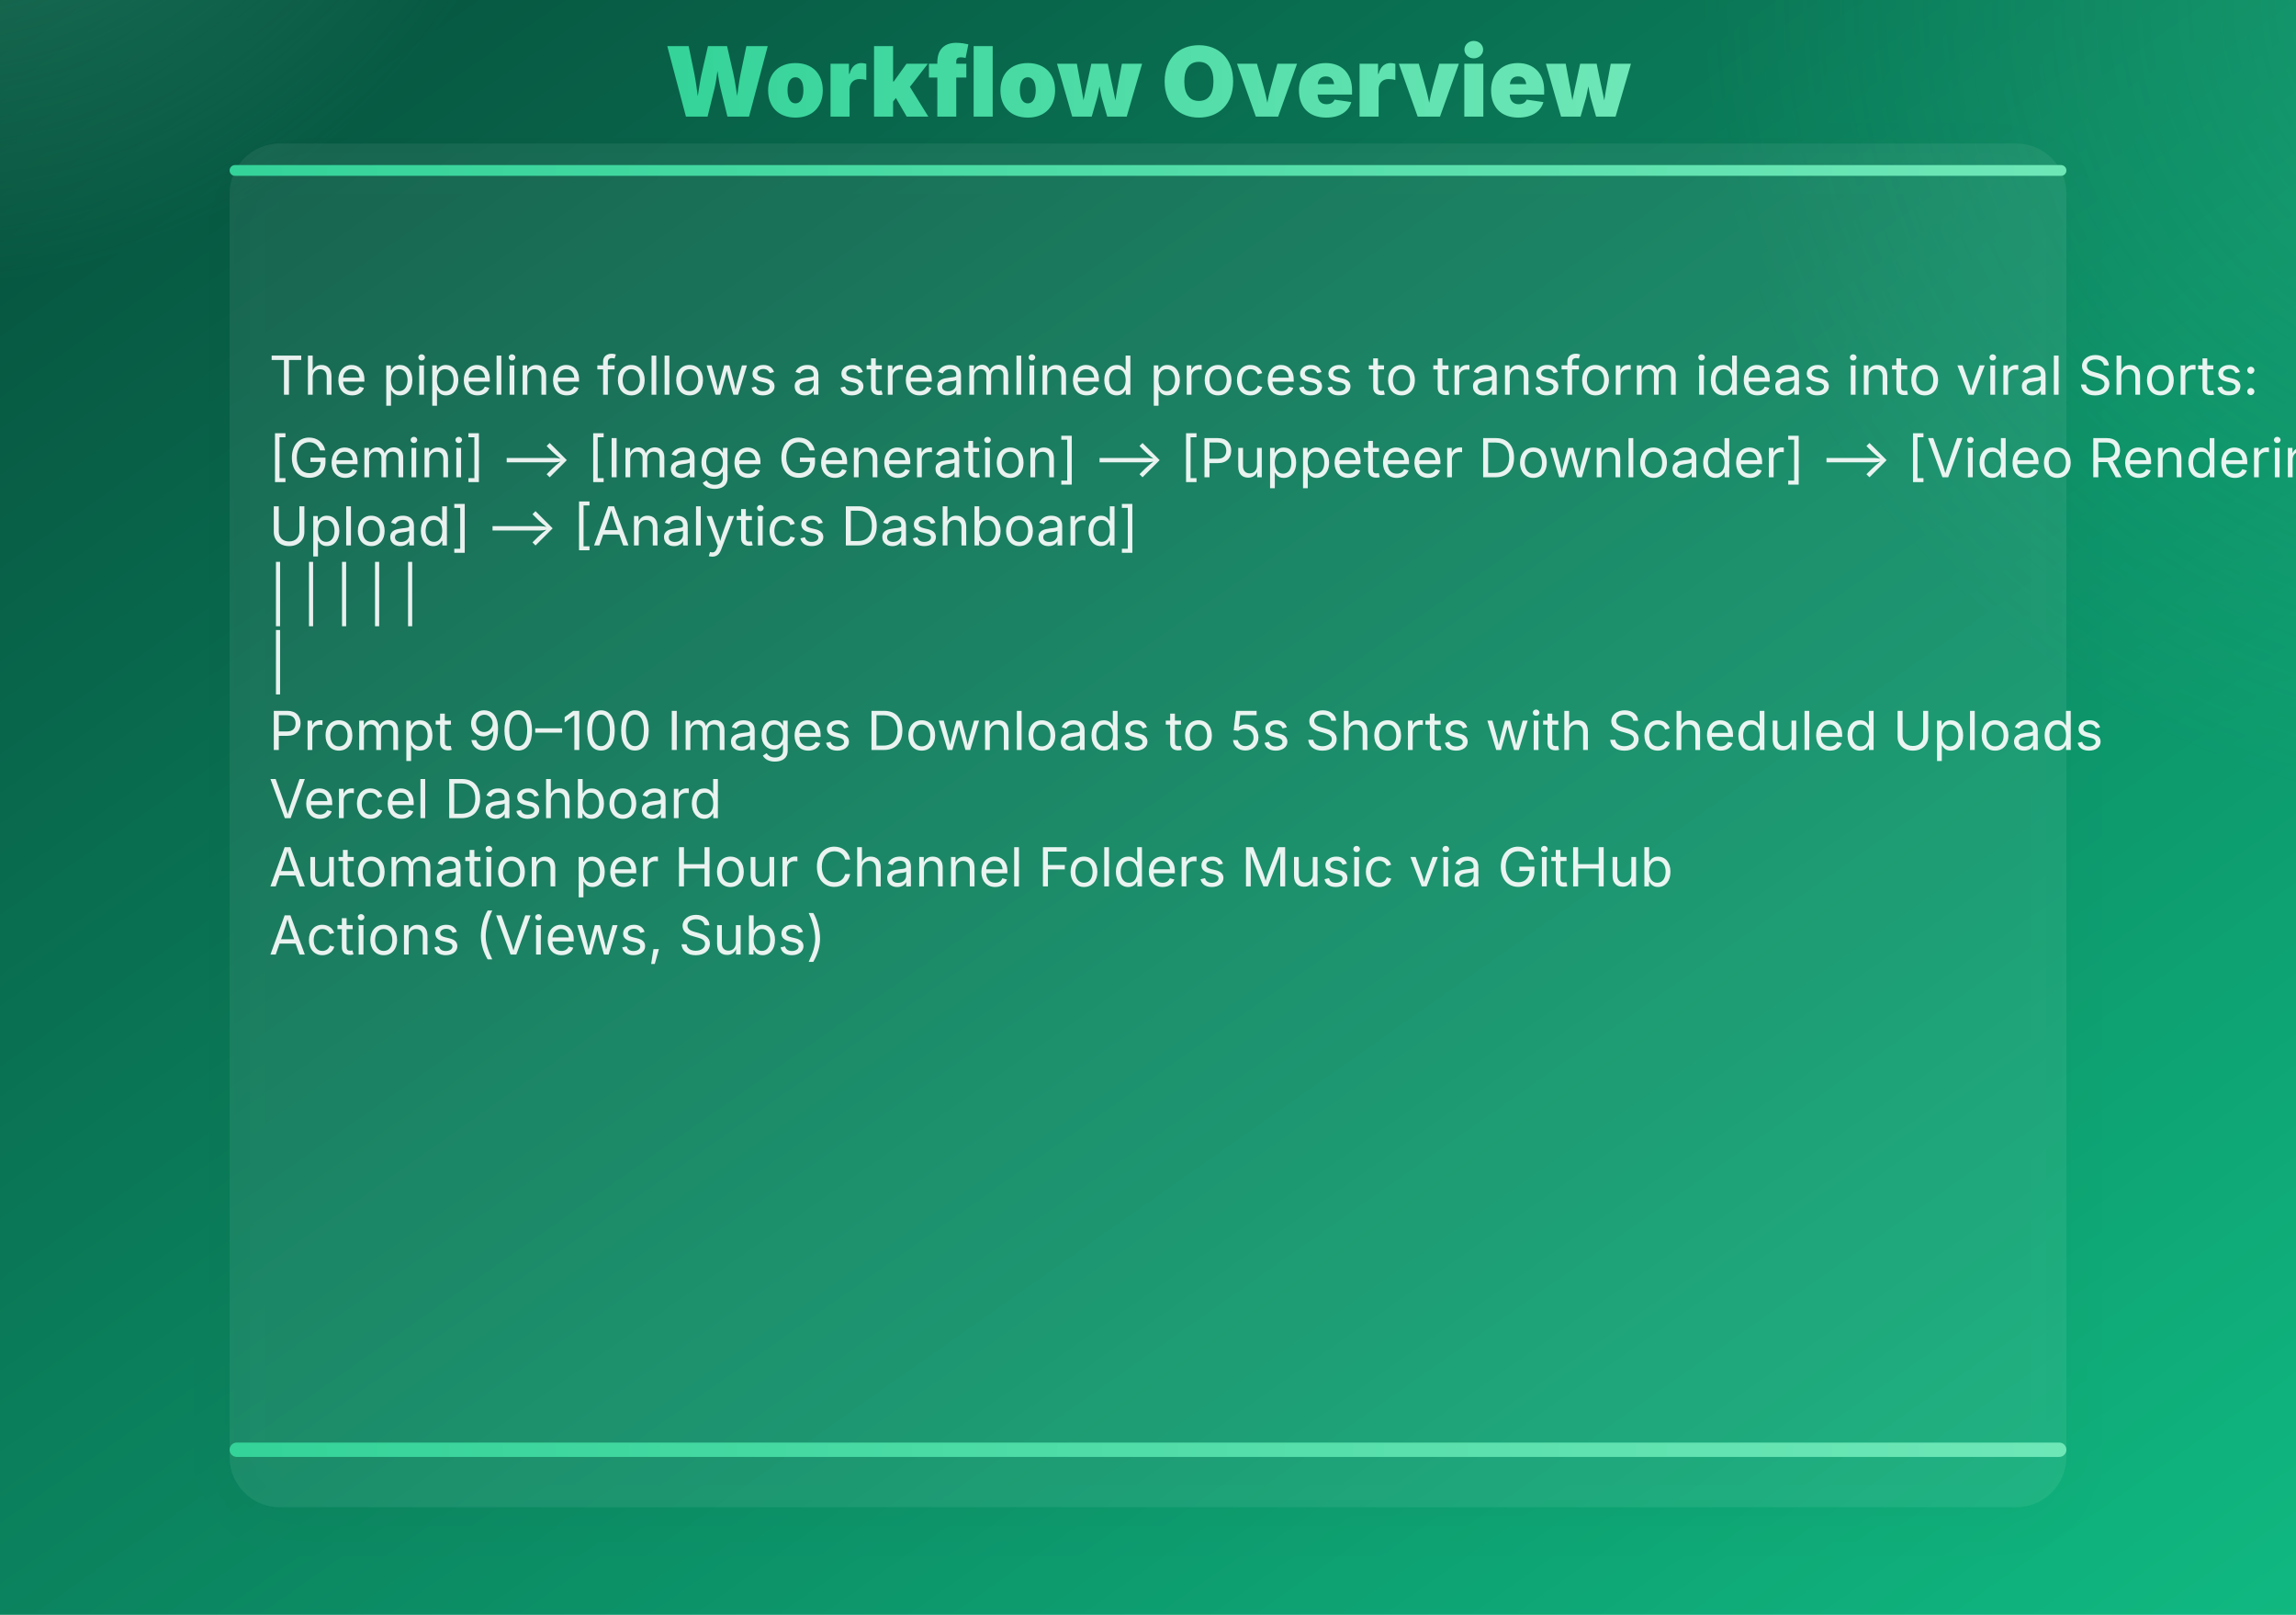
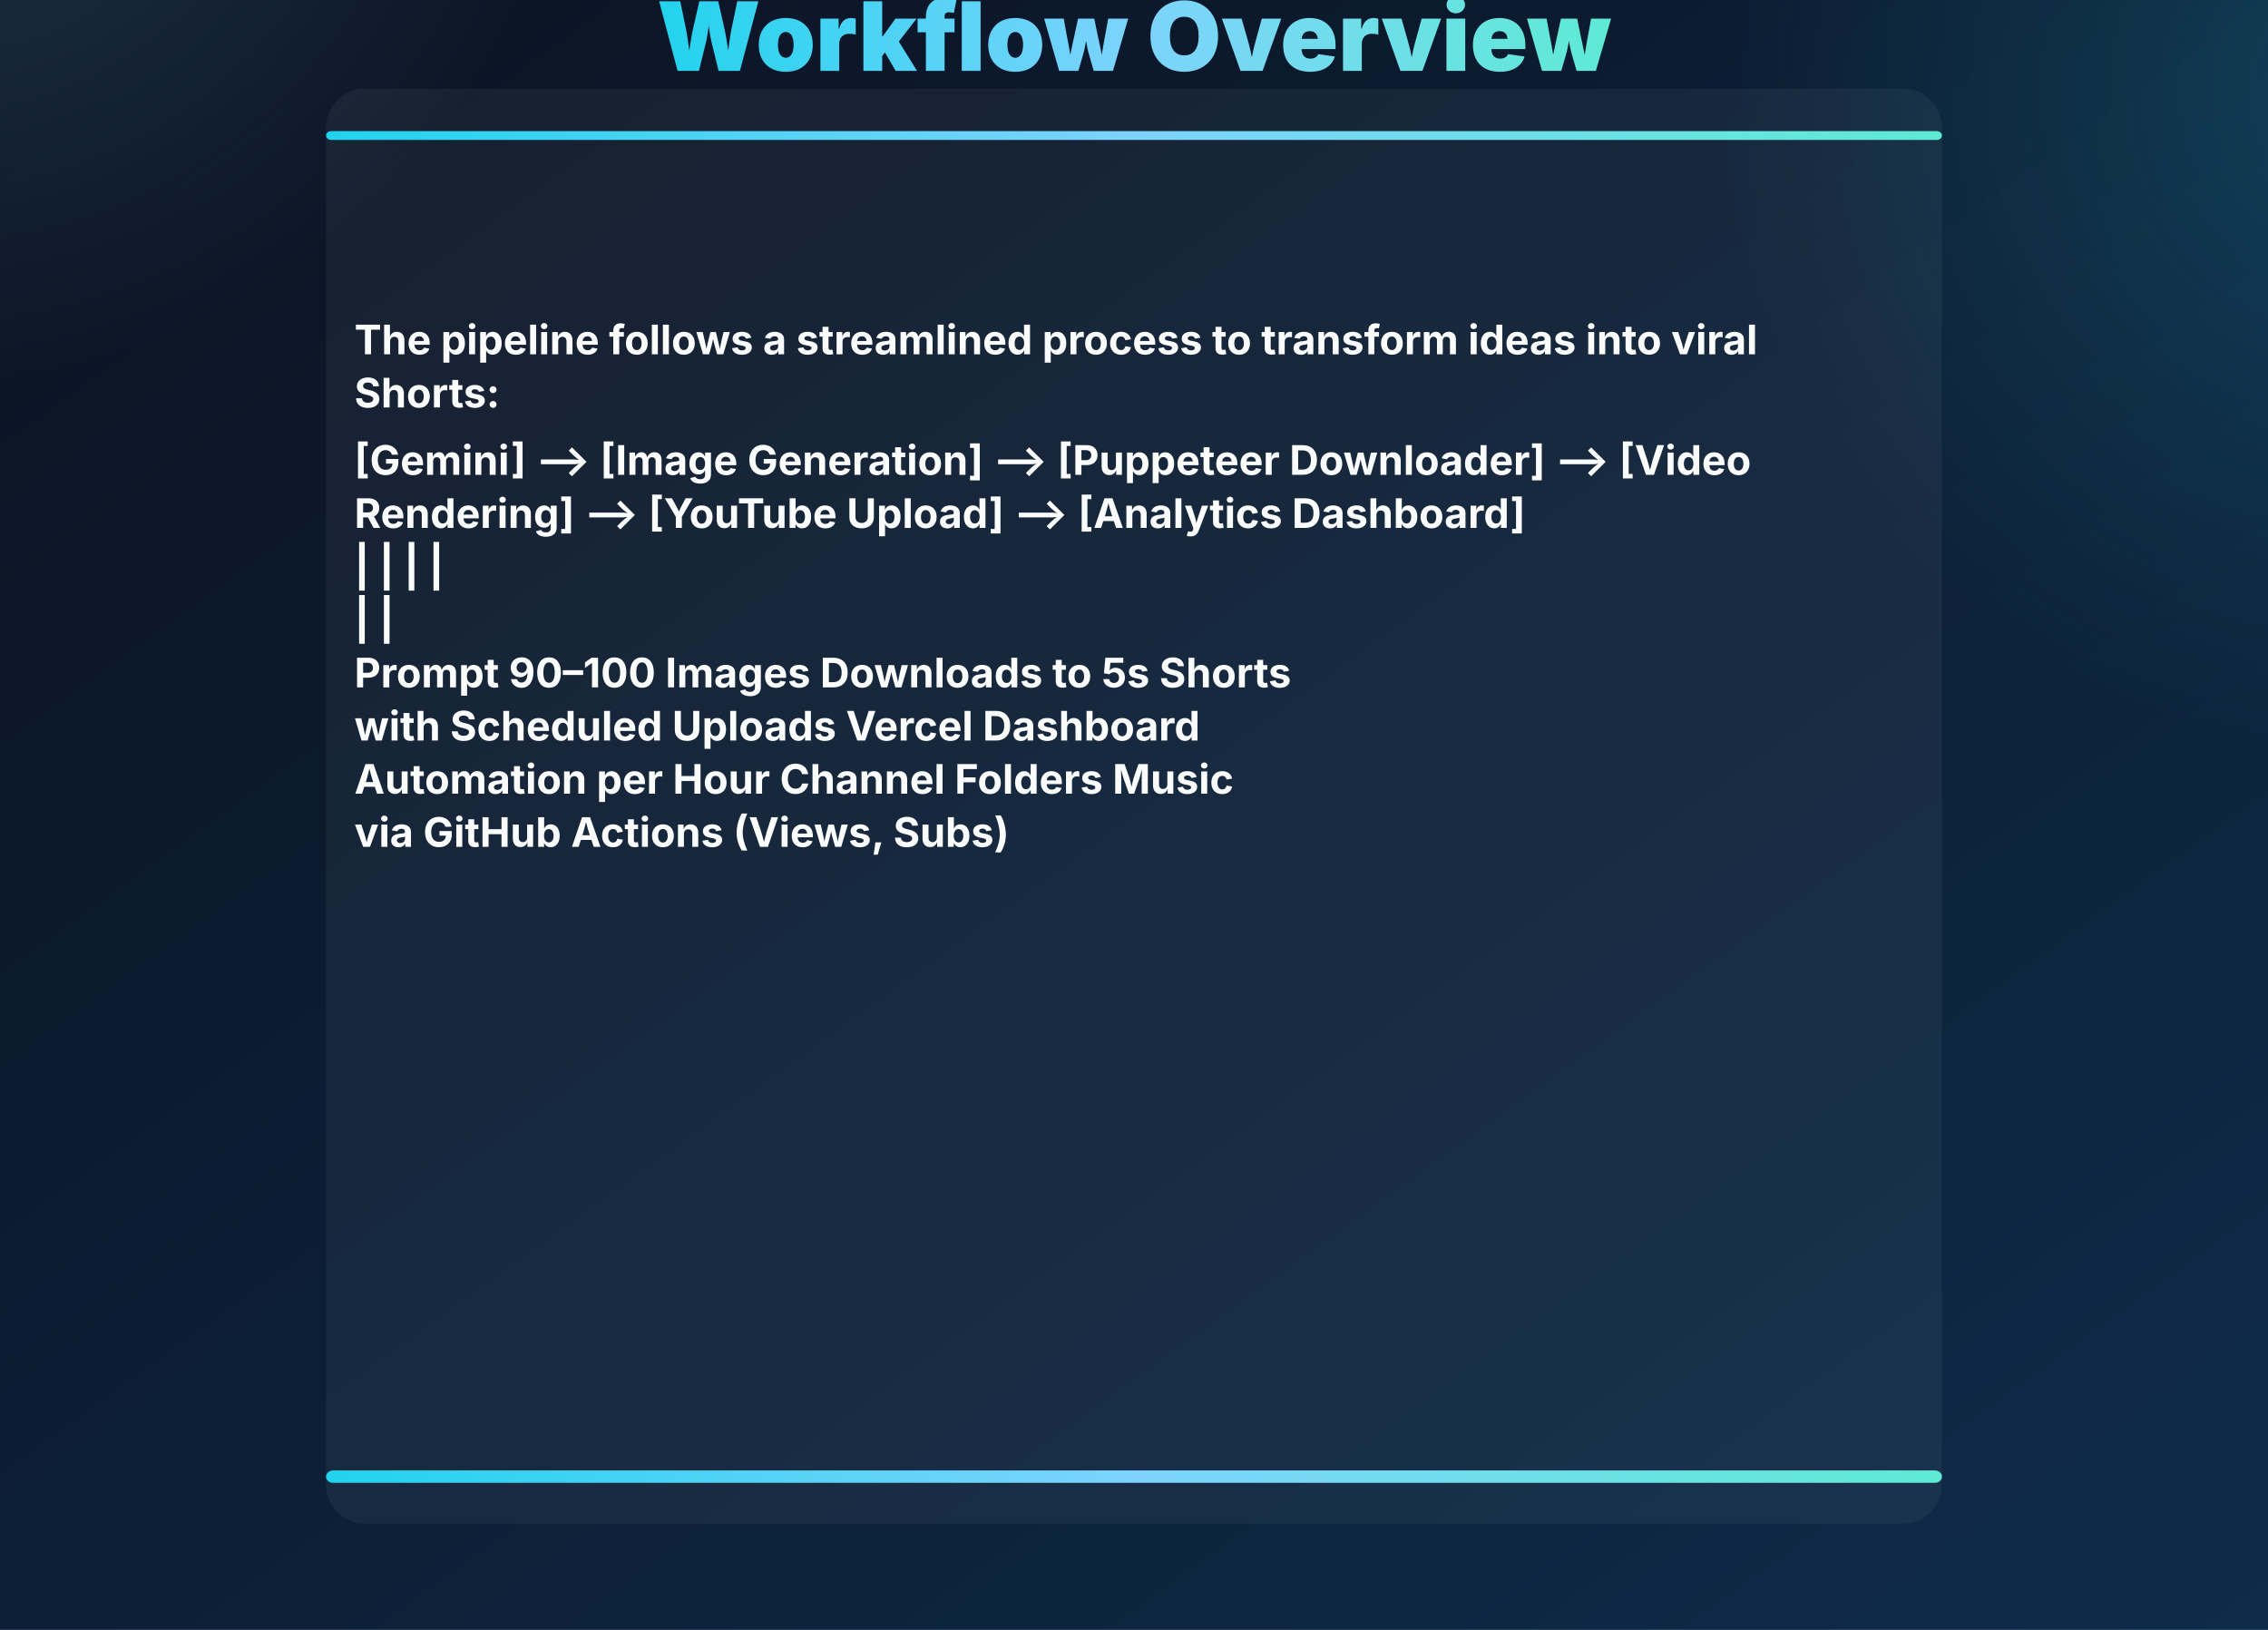
- <svg xmlns="http://www.w3.org/2000/svg" width="1280" height="900" viewBox="0 0 1280 900" role="img" aria-label="Workflow Overview">
+ <svg xmlns="http://www.w3.org/2000/svg" width="1280" height="920" viewBox="0 0 1280 920" role="img" aria-label="Workflow Overview">
  <defs>
    <linearGradient id="bg" x1="0%" y1="0%" x2="100%" y2="100%">
-       <stop offset="0%" stop-color="#064e3b" />
-       <stop offset="100%" stop-color="#10b981" />
+       <stop offset="0%" stop-color="#0b1221" />
+       <stop offset="100%" stop-color="#0e2b4a" />
    </linearGradient>
-     <linearGradient id="accent" x1="0%" y1="0%" x2="100%" y2="0%">
-       <stop offset="0%" stop-color="#34d399" />
-       <stop offset="100%" stop-color="#6ee7b7" />
+     <linearGradient id="accentH" x1="0%" y1="0%" x2="100%" y2="0%">
+       <stop offset="0%" stop-color="#22d3ee" />
+       <stop offset="50%" stop-color="#7dd3fc" />
+       <stop offset="100%" stop-color="#5eead4" />
    </linearGradient>
-     <radialGradient id="blob1" cx="20%" cy="10%" r="40%">
-       <stop offset="0%" stop-color="#6ee7b7" stop-opacity="0.35" />
-       <stop offset="100%" stop-color="#6ee7b7" stop-opacity="0" />
+     <radialGradient id="orb1" cx="18%" cy="16%" r="40%">
+       <stop offset="0%" stop-color="#7dd3fc" stop-opacity="0.20" />
+       <stop offset="100%" stop-color="#7dd3fc" stop-opacity="0" />
    </radialGradient>
-     <radialGradient id="blob2" cx="85%" cy="25%" r="45%">
-       <stop offset="0%" stop-color="#34d399" stop-opacity="0.28" />
-       <stop offset="100%" stop-color="#34d399" stop-opacity="0" />
+     <radialGradient id="orb2" cx="84%" cy="28%" r="40%">
+       <stop offset="0%" stop-color="#22d3ee" stop-opacity="0.18" />
+       <stop offset="100%" stop-color="#22d3ee" stop-opacity="0" />
    </radialGradient>
-     <filter id="shadow" x="-50%" y="-50%" width="200%" height="200%">
-       <feDropShadow dx="0" dy="8" stdDeviation="16" flood-color="rgba(0,0,0,0.4)" />
-     </filter>
-     <filter id="softGlow" x="-50%" y="-50%" width="200%" height="200%">
-       <feGaussianBlur stdDeviation="8" result="blur" />
-       <feMerge>
-         <feMergeNode in="blur" />
-         <feMergeNode in="SourceGraphic" />
-       </feMerge>
-     </filter>
  </defs>
  <rect width="100%" height="100%" fill="url(#bg)" />
-   <circle cx="230.4" cy="162.0" r="448.0" fill="url(#blob1)" />
-   <circle cx="1049.6" cy="252" r="512.0" fill="url(#blob2)" />
-   <g filter="url(#shadow)">
-     <rect x="128" y="80" width="1024" height="760" rx="28" ry="28" fill="rgba(255,255,255,0.06)" />
-   </g>
-   <text x="640.0" y="65" text-anchor="middle" font-family="Inter, system-ui, Segoe UI, Roboto, Arial, sans-serif" font-size="54" font-weight="900" fill="url(#accent)">Workflow Overview</text>
-   <rect x="128" y="92" width="1024" height="6" rx="3" fill="url(#accent)" />
-   <text x="150" y="220" font-family="Inter, system-ui, Segoe UI, Roboto, Arial, sans-serif" font-size="30" fill="rgba(255,255,255,0.9)">
-     <tspan dx="0">The pipeline follows a streamlined process to transform ideas into viral Shorts:</tspan>
+   <circle cx="256.0" cy="165.6" r="460.8" fill="url(#orb1)" />
+   <circle cx="1024.0" cy="257.6" r="460.8" fill="url(#orb2)" />
+   <rect x="184" y="50" width="912" height="810" rx="22" ry="22" fill="rgba(255,255,255,0.05)" />
+   <text x="640.0" y="40" text-anchor="middle" font-family="Inter, system-ui, Segoe UI, Roboto, Arial, sans-serif" font-size="54" font-weight="900" fill="url(#accentH)">Workflow Overview</text>
+   <rect x="184" y="74" width="912" height="5" rx="3" fill="url(#accentH)" />
+   <text x="200" y="200" font-family="Inter, system-ui, Segoe UI, Roboto, Arial, sans-serif" font-size="23" fill="rgba(255,255,255,0.98)">
+     <tspan font-weight="700" fill="rgba(255,255,255,0.98)">The pipeline follows a streamlined process to transform ideas into viral</tspan>
  </text>
-   <text x="150" y="266" font-family="Inter, system-ui, Segoe UI, Roboto, Arial, sans-serif" font-size="30" fill="rgba(255,255,255,0.9)">
-     <tspan dx="0">[Gemini] --&gt; [Image Generation] --&gt; [Puppeteer Downloader] --&gt; [Video Rendering] --&gt; [YouTube</tspan>
+   <text x="200" y="230" font-family="Inter, system-ui, Segoe UI, Roboto, Arial, sans-serif" font-size="23" fill="rgba(255,255,255,0.98)">
+     <tspan font-weight="700" fill="rgba(255,255,255,0.98)">Shorts:</tspan>
  </text>
-   <text x="150" y="304" font-family="Inter, system-ui, Segoe UI, Roboto, Arial, sans-serif" font-size="30" fill="rgba(255,255,255,0.9)">
-     <tspan dx="0">Upload] --&gt; [Analytics Dashboard]</tspan>
+   <text x="200" y="268" font-family="Inter, system-ui, Segoe UI, Roboto, Arial, sans-serif" font-size="23" fill="rgba(255,255,255,0.98)">
+     <tspan font-weight="700" fill="rgba(255,255,255,0.98)">[Gemini] --&gt; [Image Generation] --&gt; [Puppeteer Downloader] --&gt; [Video</tspan>
  </text>
-   <text x="150" y="342" font-family="Inter, system-ui, Segoe UI, Roboto, Arial, sans-serif" font-size="30" fill="rgba(255,255,255,0.9)">
-     <tspan dx="0">  |               |                    |                        |                   |</tspan>
+   <text x="200" y="298" font-family="Inter, system-ui, Segoe UI, Roboto, Arial, sans-serif" font-size="23" fill="rgba(255,255,255,0.98)">
+     <tspan font-weight="700" fill="rgba(255,255,255,0.98)">Rendering] --&gt; [YouTube Upload] --&gt; [Analytics Dashboard]</tspan>
  </text>
-   <text x="150" y="380" font-family="Inter, system-ui, Segoe UI, Roboto, Arial, sans-serif" font-size="30" fill="rgba(255,255,255,0.9)">
-     <tspan dx="0">|</tspan>
+   <text x="200" y="328" font-family="Inter, system-ui, Segoe UI, Roboto, Arial, sans-serif" font-size="23" fill="rgba(255,255,255,0.98)">
+     <tspan font-weight="700" fill="rgba(255,255,255,0.98)">  |               |                    |                        |</tspan>
  </text>
-   <text x="150" y="418" font-family="Inter, system-ui, Segoe UI, Roboto, Arial, sans-serif" font-size="30" fill="rgba(255,255,255,0.9)">
-     <tspan dx="0">  Prompt         90–100 Images      Downloads to           5s Shorts with      Scheduled Uploads</tspan>
+   <text x="200" y="358" font-family="Inter, system-ui, Segoe UI, Roboto, Arial, sans-serif" font-size="23" fill="rgba(255,255,255,0.98)">
+     <tspan font-weight="700" fill="rgba(255,255,255,0.98)">|                   |</tspan>
  </text>
-   <text x="150" y="456" font-family="Inter, system-ui, Segoe UI, Roboto, Arial, sans-serif" font-size="30" fill="rgba(255,255,255,0.9)">
-     <tspan dx="0">Vercel Dashboard</tspan>
+   <text x="200" y="388" font-family="Inter, system-ui, Segoe UI, Roboto, Arial, sans-serif" font-size="23" fill="rgba(255,255,255,0.98)">
+     <tspan font-weight="700" fill="rgba(255,255,255,0.98)">  Prompt         90–100 Images      Downloads to           5s Shorts</tspan>
  </text>
-   <text x="150" y="494" font-family="Inter, system-ui, Segoe UI, Roboto, Arial, sans-serif" font-size="30" fill="rgba(255,255,255,0.9)">
-     <tspan dx="0">  Automation      per Hour          Channel Folders         Music               via GitHub</tspan>
+   <text x="200" y="418" font-family="Inter, system-ui, Segoe UI, Roboto, Arial, sans-serif" font-size="23" fill="rgba(255,255,255,0.98)">
+     <tspan font-weight="700" fill="rgba(255,255,255,0.98)">with      Scheduled Uploads   Vercel Dashboard</tspan>
  </text>
-   <text x="150" y="532" font-family="Inter, system-ui, Segoe UI, Roboto, Arial, sans-serif" font-size="30" fill="rgba(255,255,255,0.9)">
-     <tspan dx="0">Actions  (Views, Subs)</tspan>
+   <text x="200" y="448" font-family="Inter, system-ui, Segoe UI, Roboto, Arial, sans-serif" font-size="23" fill="rgba(255,255,255,0.98)">
+     <tspan font-weight="700" fill="rgba(255,255,255,0.98)">  Automation      per Hour          Channel Folders         Music</tspan>
  </text>
-   <rect x="128" y="804" width="1024" height="8" rx="4" fill="url(#accent)" />
+   <text x="200" y="478" font-family="Inter, system-ui, Segoe UI, Roboto, Arial, sans-serif" font-size="23" fill="rgba(255,255,255,0.98)">
+     <tspan font-weight="700" fill="rgba(255,255,255,0.98)">via GitHub Actions  (Views, Subs)</tspan>
+   </text>
+   <rect x="184" y="830" width="912" height="7" rx="4" fill="url(#accentH)" />
</svg>
